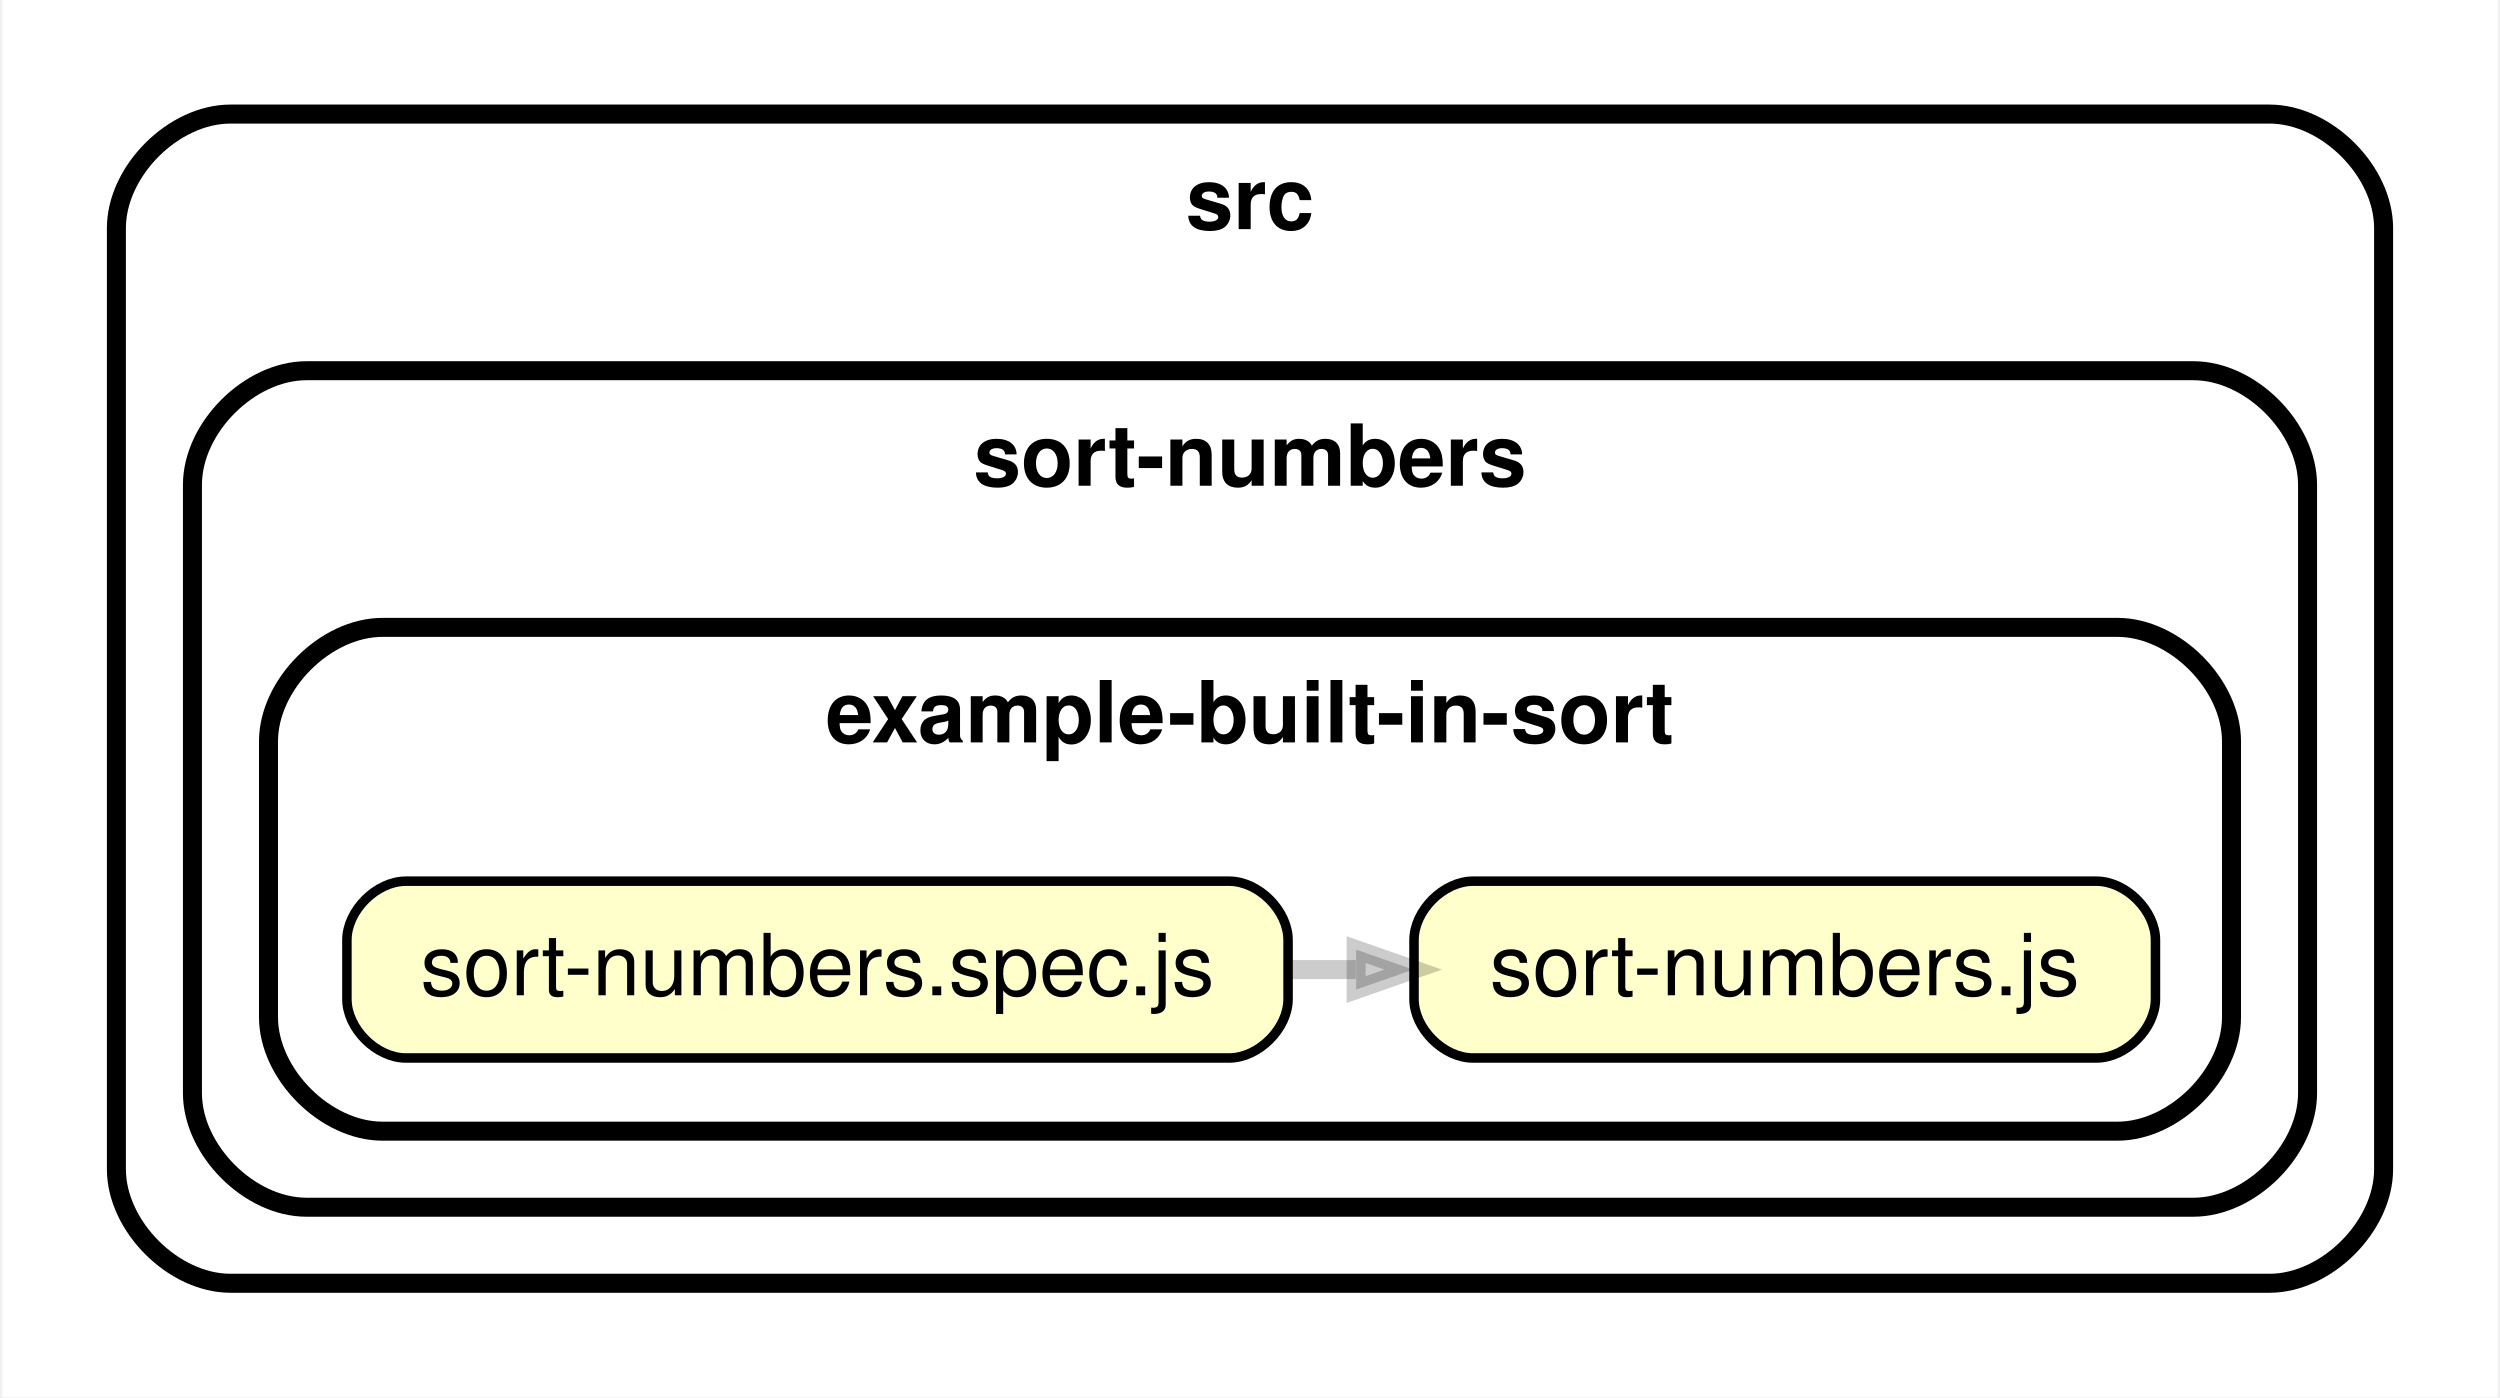
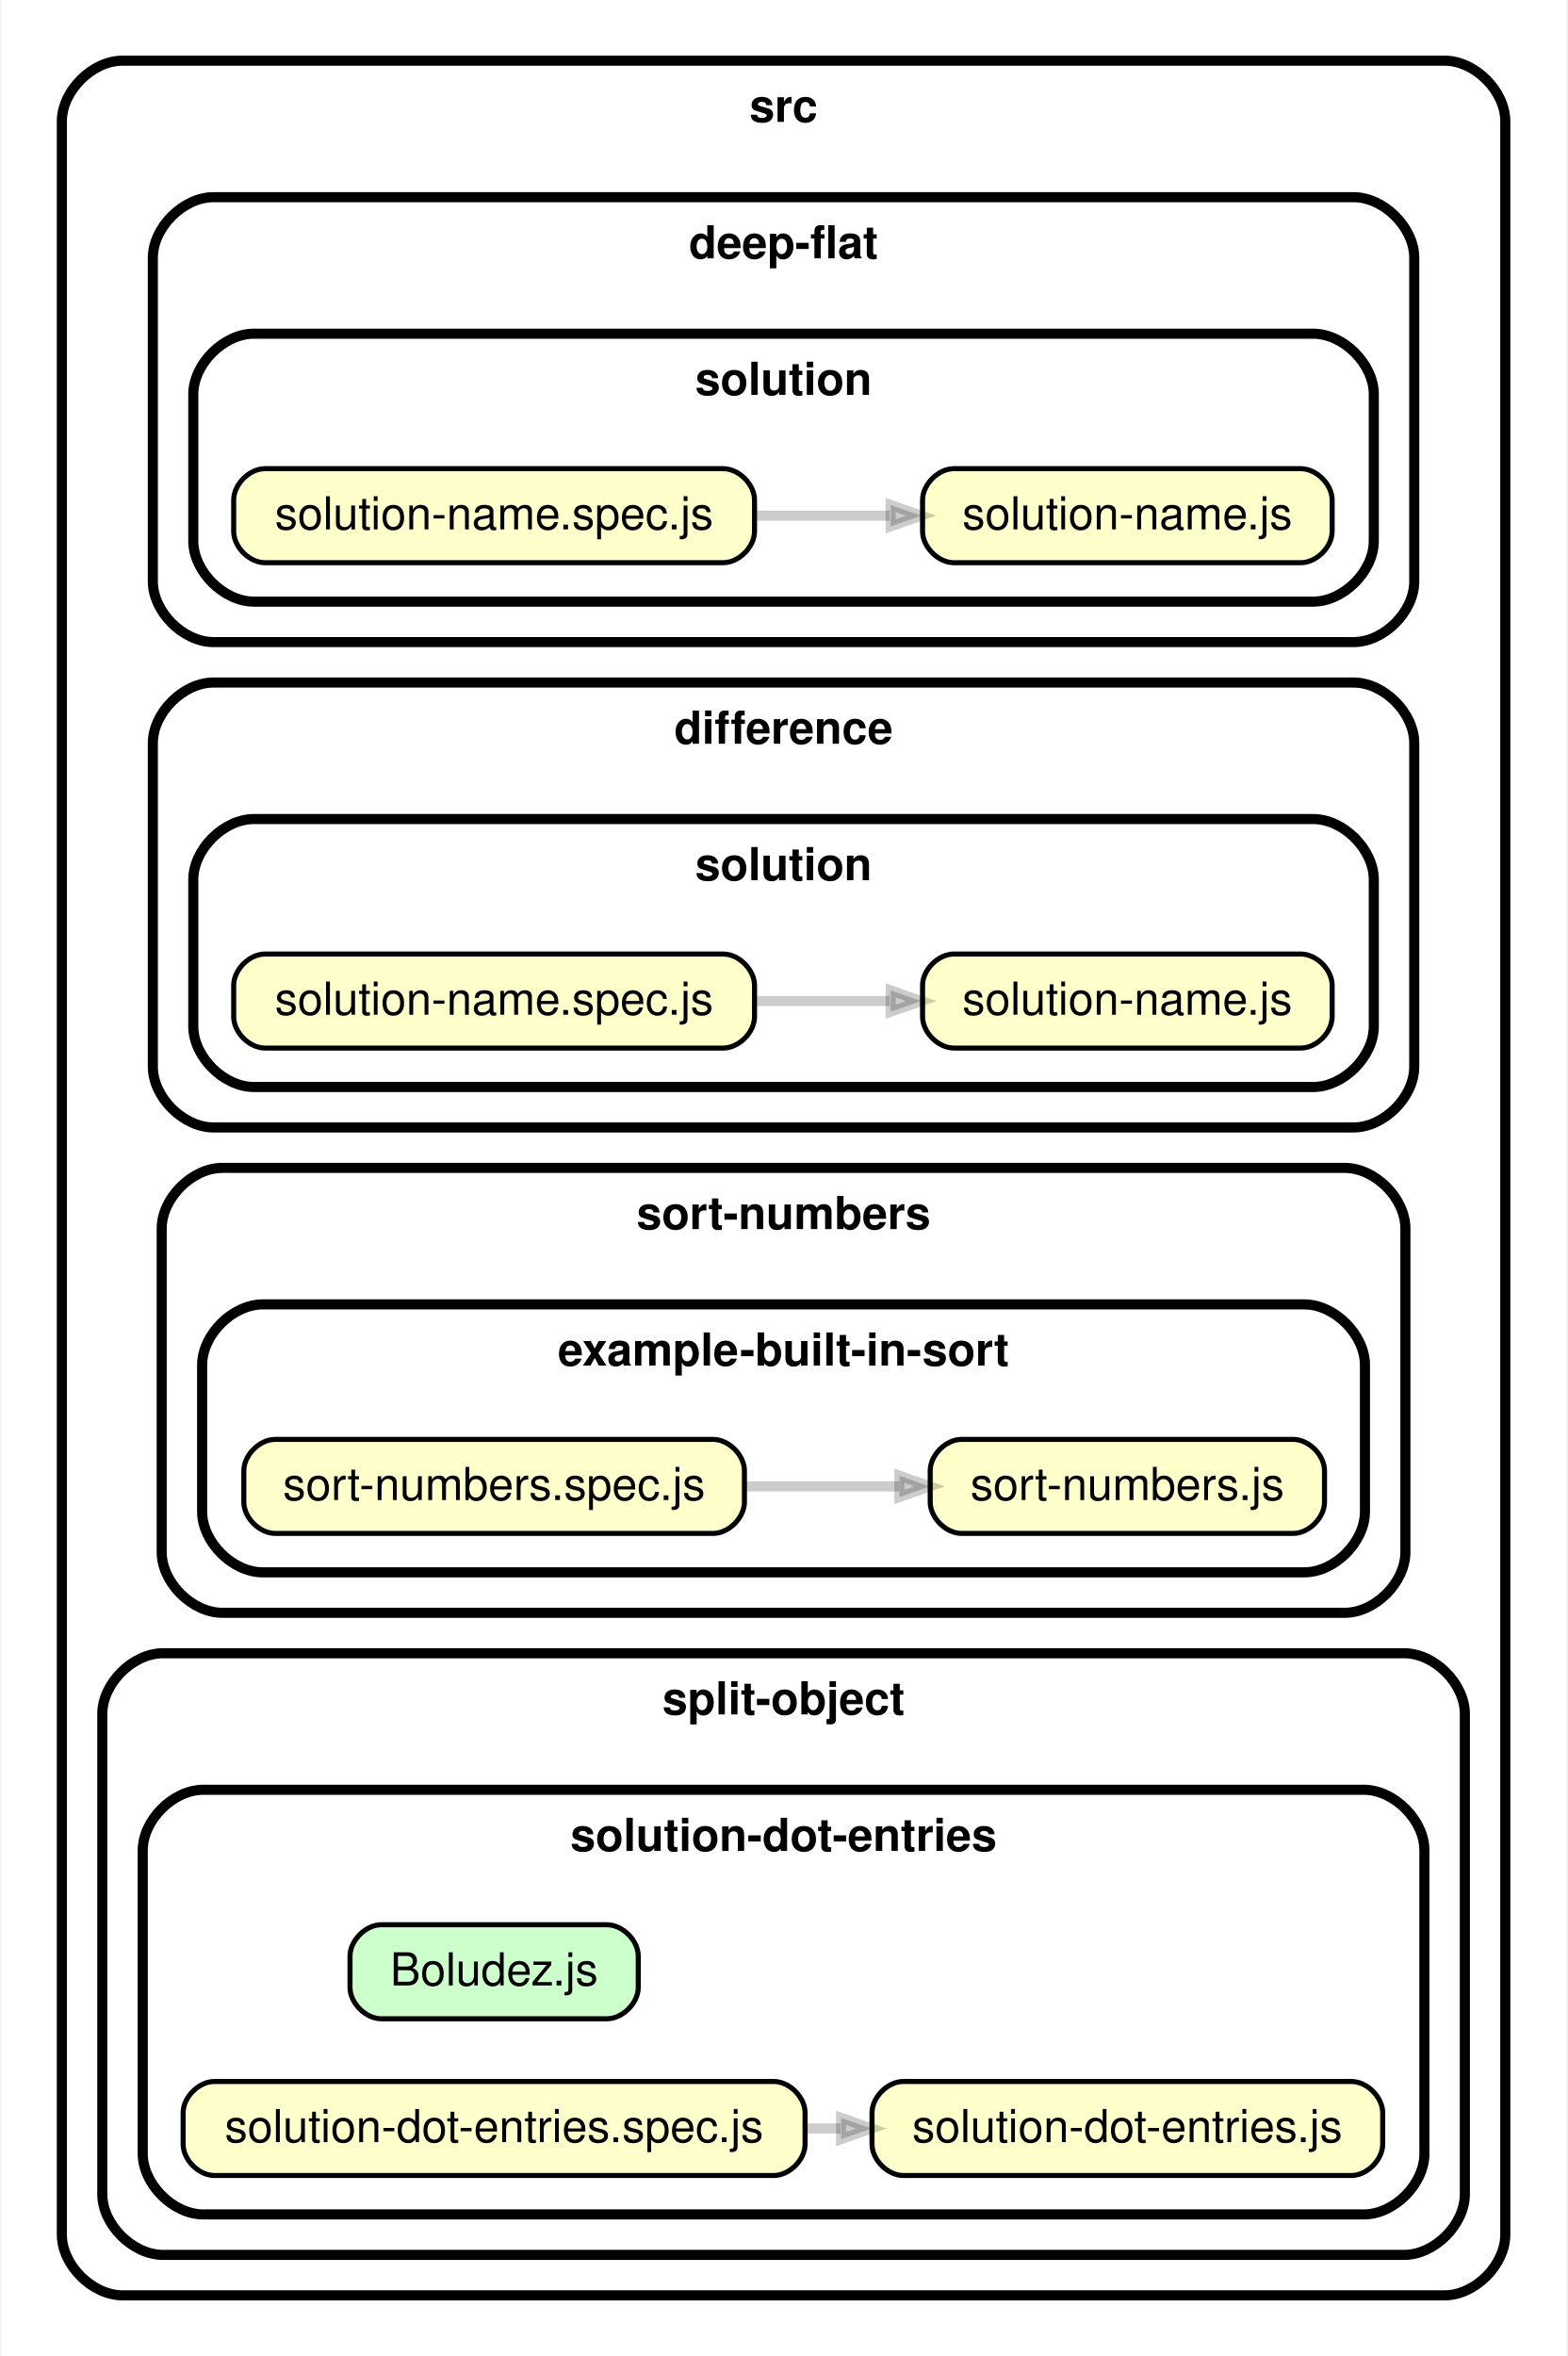
- <svg xmlns="http://www.w3.org/2000/svg" xmlns:xlink="http://www.w3.org/1999/xlink" width="263pt" height="147pt" viewBox="0.00 0.00 262.51 147.00">
-   <g id="graph0" class="graph" transform="scale(1 1) rotate(0) translate(4 143)">
-     <polygon fill="white" stroke="transparent" points="-4,4 -4,-143 258.51,-143 258.51,4 -4,4" />
+ <svg xmlns="http://www.w3.org/2000/svg" xmlns:xlink="http://www.w3.org/1999/xlink" width="310pt" height="466pt" viewBox="0.00 0.00 309.53 466.00">
+   <g id="graph0" class="graph" transform="scale(1 1) rotate(0) translate(4 462)">
+     <polygon fill="white" stroke="transparent" points="-4,4 -4,-462 305.53,-462 305.53,4 -4,4" />
    <g id="clust1" class="cluster">
-       <path fill="#ffffff" stroke="black" stroke-width="2" d="M20,-8C20,-8 234.51,-8 234.51,-8 240.51,-8 246.51,-14 246.51,-20 246.51,-20 246.51,-119 246.51,-119 246.51,-125 240.51,-131 234.51,-131 234.51,-131 20,-131 20,-131 14,-131 8,-125 8,-119 8,-119 8,-20 8,-20 8,-14 14,-8 20,-8" />
-       <text text-anchor="middle" x="127.25" y="-118.9" font-family="Helvetica,sans-Serif" font-weight="bold" font-size="9.00">src</text>
+       <path fill="#ffffff" stroke="black" stroke-width="2" d="M20,-8C20,-8 281.53,-8 281.53,-8 287.53,-8 293.53,-14 293.53,-20 293.53,-20 293.53,-438 293.53,-438 293.53,-444 287.53,-450 281.53,-450 281.53,-450 20,-450 20,-450 14,-450 8,-444 8,-438 8,-438 8,-20 8,-20 8,-14 14,-8 20,-8" />
+       <text text-anchor="middle" x="150.76" y="-437.9" font-family="Helvetica,sans-Serif" font-weight="bold" font-size="9.00">src</text>
    </g>
    <g id="clust2" class="cluster">
-       <path fill="#ffffff" stroke="black" stroke-width="2" d="M28,-16C28,-16 226.51,-16 226.51,-16 232.51,-16 238.51,-22 238.51,-28 238.51,-28 238.51,-92 238.51,-92 238.51,-98 232.51,-104 226.51,-104 226.51,-104 28,-104 28,-104 22,-104 16,-98 16,-92 16,-92 16,-28 16,-28 16,-22 22,-16 28,-16" />
-       <text text-anchor="middle" x="127.25" y="-91.9" font-family="Helvetica,sans-Serif" font-weight="bold" font-size="9.00">sort-numbers</text>
+       <path fill="#ffffff" stroke="black" stroke-width="2" d="M38,-335C38,-335 263.52,-335 263.52,-335 269.52,-335 275.52,-341 275.52,-347 275.52,-347 275.52,-411 275.52,-411 275.52,-417 269.52,-423 263.52,-423 263.52,-423 38,-423 38,-423 32,-423 26,-417 26,-411 26,-411 26,-347 26,-347 26,-341 32,-335 38,-335" />
+       <text text-anchor="middle" x="150.76" y="-410.9" font-family="Helvetica,sans-Serif" font-weight="bold" font-size="9.00">deep-flat</text>
    </g>
    <g id="clust3" class="cluster">
-       <path fill="#ffffff" stroke="black" stroke-width="2" d="M36,-24C36,-24 218.51,-24 218.51,-24 224.51,-24 230.51,-30 230.51,-36 230.51,-36 230.51,-65 230.51,-65 230.51,-71 224.51,-77 218.51,-77 218.51,-77 36,-77 36,-77 30,-77 24,-71 24,-65 24,-65 24,-36 24,-36 24,-30 30,-24 36,-24" />
-       <text text-anchor="middle" x="127.25" y="-64.9" font-family="Helvetica,sans-Serif" font-weight="bold" font-size="9.00">example-built-in-sort</text>
+       <path fill="#ffffff" stroke="black" stroke-width="2" d="M46,-343C46,-343 255.52,-343 255.52,-343 261.52,-343 267.52,-349 267.52,-355 267.52,-355 267.52,-384 267.52,-384 267.52,-390 261.52,-396 255.52,-396 255.52,-396 46,-396 46,-396 40,-396 34,-390 34,-384 34,-384 34,-355 34,-355 34,-349 40,-343 46,-343" />
+       <text text-anchor="middle" x="150.76" y="-383.9" font-family="Helvetica,sans-Serif" font-weight="bold" font-size="9.00">solution</text>
+     </g>
+     <g id="clust4" class="cluster">
+       <path fill="#ffffff" stroke="black" stroke-width="2" d="M38,-239C38,-239 263.52,-239 263.52,-239 269.52,-239 275.52,-245 275.52,-251 275.52,-251 275.52,-315 275.52,-315 275.52,-321 269.52,-327 263.52,-327 263.52,-327 38,-327 38,-327 32,-327 26,-321 26,-315 26,-315 26,-251 26,-251 26,-245 32,-239 38,-239" />
+       <text text-anchor="middle" x="150.76" y="-314.9" font-family="Helvetica,sans-Serif" font-weight="bold" font-size="9.00">difference</text>
+     </g>
+     <g id="clust5" class="cluster">
+       <path fill="#ffffff" stroke="black" stroke-width="2" d="M46,-247C46,-247 255.52,-247 255.52,-247 261.52,-247 267.52,-253 267.52,-259 267.52,-259 267.52,-288 267.52,-288 267.52,-294 261.52,-300 255.52,-300 255.52,-300 46,-300 46,-300 40,-300 34,-294 34,-288 34,-288 34,-259 34,-259 34,-253 40,-247 46,-247" />
+       <text text-anchor="middle" x="150.76" y="-287.9" font-family="Helvetica,sans-Serif" font-weight="bold" font-size="9.00">solution</text>
+     </g>
+     <g id="clust6" class="cluster">
+       <path fill="#ffffff" stroke="black" stroke-width="2" d="M39.75,-143C39.75,-143 261.77,-143 261.77,-143 267.77,-143 273.77,-149 273.77,-155 273.77,-155 273.77,-219 273.77,-219 273.77,-225 267.77,-231 261.77,-231 261.77,-231 39.75,-231 39.75,-231 33.75,-231 27.75,-225 27.75,-219 27.75,-219 27.75,-155 27.75,-155 27.75,-149 33.75,-143 39.75,-143" />
+       <text text-anchor="middle" x="150.76" y="-218.9" font-family="Helvetica,sans-Serif" font-weight="bold" font-size="9.00">sort-numbers</text>
+     </g>
+     <g id="clust7" class="cluster">
+       <path fill="#ffffff" stroke="black" stroke-width="2" d="M47.75,-151C47.75,-151 253.77,-151 253.77,-151 259.77,-151 265.77,-157 265.77,-163 265.77,-163 265.77,-192 265.77,-192 265.77,-198 259.77,-204 253.77,-204 253.77,-204 47.75,-204 47.75,-204 41.75,-204 35.75,-198 35.75,-192 35.75,-192 35.75,-163 35.75,-163 35.75,-157 41.75,-151 47.75,-151" />
+       <text text-anchor="middle" x="150.76" y="-191.9" font-family="Helvetica,sans-Serif" font-weight="bold" font-size="9.00">example-built-in-sort</text>
+     </g>
+     <g id="clust8" class="cluster">
+       <path fill="#ffffff" stroke="black" stroke-width="2" d="M28,-16C28,-16 273.53,-16 273.53,-16 279.53,-16 285.53,-22 285.53,-28 285.53,-28 285.53,-123 285.53,-123 285.53,-129 279.53,-135 273.53,-135 273.53,-135 28,-135 28,-135 22,-135 16,-129 16,-123 16,-123 16,-28 16,-28 16,-22 22,-16 28,-16" />
+       <text text-anchor="middle" x="150.76" y="-122.9" font-family="Helvetica,sans-Serif" font-weight="bold" font-size="9.00">split-object</text>
+     </g>
+     <g id="clust9" class="cluster">
+       <path fill="#ffffff" stroke="black" stroke-width="2" d="M36,-24C36,-24 265.53,-24 265.53,-24 271.53,-24 277.53,-30 277.53,-36 277.53,-36 277.53,-96 277.53,-96 277.53,-102 271.53,-108 265.53,-108 265.53,-108 36,-108 36,-108 30,-108 24,-102 24,-96 24,-96 24,-36 24,-36 24,-30 30,-24 36,-24" />
+       <text text-anchor="middle" x="150.76" y="-95.9" font-family="Helvetica,sans-Serif" font-weight="bold" font-size="9.00">solution-dot-entries</text>
    </g>
    <g id="node1" class="node">
      <g id="a_node1">
-         <a xlink:href="../src/sort-numbers/example-built-in-sort/sort-numbers.js" xlink:title="sort-numbers.js">
-           <path fill="#ffffcc" stroke="black" d="M216.3,-50.3C216.3,-50.3 150.71,-50.3 150.71,-50.3 147.61,-50.3 144.51,-47.2 144.51,-44.1 144.51,-44.1 144.51,-37.9 144.51,-37.9 144.51,-34.8 147.61,-31.7 150.71,-31.7 150.71,-31.7 216.3,-31.7 216.3,-31.7 219.4,-31.7 222.51,-34.8 222.51,-37.9 222.51,-37.9 222.51,-44.1 222.51,-44.1 222.51,-47.2 219.4,-50.3 216.3,-50.3" />
-           <text text-anchor="middle" x="183.51" y="-38.3" font-family="Helvetica,sans-Serif" font-size="9.00">sort-numbers.js</text>
+         <a xlink:href="../src/deep-flat/solution/solution-name.js" xlink:title="solution-name.js">
+           <path fill="#ffffcc" stroke="black" d="M253.08,-369.3C253.08,-369.3 184.46,-369.3 184.46,-369.3 181.36,-369.3 178.26,-366.2 178.26,-363.1 178.26,-363.1 178.26,-356.9 178.26,-356.9 178.26,-353.8 181.36,-350.7 184.46,-350.7 184.46,-350.7 253.08,-350.7 253.08,-350.7 256.18,-350.7 259.28,-353.8 259.28,-356.9 259.28,-356.9 259.28,-363.1 259.28,-363.1 259.28,-366.2 256.18,-369.3 253.08,-369.3" />
+           <text text-anchor="middle" x="218.77" y="-357.3" font-family="Helvetica,sans-Serif" font-size="9.00">solution-name.js</text>
        </a>
      </g>
    </g>
    <g id="node2" class="node">
      <g id="a_node2">
-         <a xlink:href="../src/sort-numbers/example-built-in-sort/sort-numbers.spec.js" xlink:title="sort-numbers.spec.js">
-           <path fill="#ffffcc" stroke="black" d="M125.06,-50.3C125.06,-50.3 38.45,-50.3 38.45,-50.3 35.35,-50.3 32.25,-47.2 32.25,-44.1 32.25,-44.1 32.25,-37.9 32.25,-37.9 32.25,-34.8 35.35,-31.7 38.45,-31.7 38.45,-31.7 125.06,-31.7 125.06,-31.7 128.16,-31.7 131.26,-34.8 131.26,-37.9 131.26,-37.9 131.26,-44.1 131.26,-44.1 131.26,-47.2 128.16,-50.3 125.06,-50.3" />
-           <text text-anchor="middle" x="81.75" y="-38.3" font-family="Helvetica,sans-Serif" font-size="9.00">sort-numbers.spec.js</text>
+         <a xlink:href="../src/deep-flat/solution/solution-name.spec.js" xlink:title="solution-name.spec.js">
+           <path fill="#ffffcc" stroke="black" d="M138.82,-369.3C138.82,-369.3 48.19,-369.3 48.19,-369.3 45.09,-369.3 41.99,-366.2 41.99,-363.1 41.99,-363.1 41.99,-356.9 41.99,-356.9 41.99,-353.8 45.09,-350.7 48.19,-350.7 48.19,-350.7 138.82,-350.7 138.82,-350.7 141.92,-350.7 145.02,-353.8 145.02,-356.9 145.02,-356.9 145.02,-363.1 145.02,-363.1 145.02,-366.2 141.92,-369.3 138.82,-369.3" />
+           <text text-anchor="middle" x="93.51" y="-357.3" font-family="Helvetica,sans-Serif" font-size="9.00">solution-name.spec.js</text>
        </a>
      </g>
    </g>
    <g id="edge1" class="edge">
-       <path fill="none" stroke="#000000" stroke-width="2" stroke-opacity="0.2" d="M131.46,-41C133.77,-41 136.09,-41 138.39,-41" />
-       <polygon fill="#000000" fill-opacity="0.2" stroke="#000000" stroke-width="2" stroke-opacity="0.2" points="138.42,-43.1 144.42,-41 138.42,-38.9 138.42,-43.1" />
+       <path fill="none" stroke="#000000" stroke-width="2" stroke-opacity="0.2" d="M145.36,-360C154.11,-360 163.16,-360 171.77,-360" />
+       <polygon fill="#000000" fill-opacity="0.2" stroke="#000000" stroke-width="2" stroke-opacity="0.2" points="171.96,-362.1 177.96,-360 171.96,-357.9 171.96,-362.1" />
+     </g>
+     <g id="node3" class="node">
+       <g id="a_node3">
+         <a xlink:href="../src/difference/solution/solution-name.js" xlink:title="solution-name.js">
+           <path fill="#ffffcc" stroke="black" d="M253.08,-273.3C253.08,-273.3 184.46,-273.3 184.46,-273.3 181.36,-273.3 178.26,-270.2 178.26,-267.1 178.26,-267.1 178.26,-260.9 178.26,-260.9 178.26,-257.8 181.36,-254.7 184.46,-254.7 184.46,-254.7 253.08,-254.7 253.08,-254.7 256.18,-254.7 259.28,-257.8 259.28,-260.9 259.28,-260.9 259.28,-267.1 259.28,-267.1 259.28,-270.2 256.18,-273.3 253.08,-273.3" />
+           <text text-anchor="middle" x="218.77" y="-261.3" font-family="Helvetica,sans-Serif" font-size="9.00">solution-name.js</text>
+         </a>
+       </g>
+     </g>
+     <g id="node4" class="node">
+       <g id="a_node4">
+         <a xlink:href="../src/difference/solution/solution-name.spec.js" xlink:title="solution-name.spec.js">
+           <path fill="#ffffcc" stroke="black" d="M138.82,-273.3C138.82,-273.3 48.19,-273.3 48.19,-273.3 45.09,-273.3 41.99,-270.2 41.99,-267.1 41.99,-267.1 41.99,-260.9 41.99,-260.9 41.99,-257.8 45.09,-254.7 48.19,-254.7 48.19,-254.7 138.82,-254.7 138.82,-254.7 141.92,-254.7 145.02,-257.8 145.02,-260.9 145.02,-260.9 145.02,-267.1 145.02,-267.1 145.02,-270.2 141.92,-273.3 138.82,-273.3" />
+           <text text-anchor="middle" x="93.51" y="-261.3" font-family="Helvetica,sans-Serif" font-size="9.00">solution-name.spec.js</text>
+         </a>
+       </g>
+     </g>
+     <g id="edge2" class="edge">
+       <path fill="none" stroke="#000000" stroke-width="2" stroke-opacity="0.2" d="M145.36,-264C154.11,-264 163.16,-264 171.77,-264" />
+       <polygon fill="#000000" fill-opacity="0.2" stroke="#000000" stroke-width="2" stroke-opacity="0.2" points="171.96,-266.1 177.96,-264 171.96,-261.9 171.96,-266.1" />
+     </g>
+     <g id="node5" class="node">
+       <g id="a_node5">
+         <a xlink:href="../src/sort-numbers/example-built-in-sort/sort-numbers.js" xlink:title="sort-numbers.js">
+           <path fill="#ffffcc" stroke="black" d="M251.57,-177.3C251.57,-177.3 185.97,-177.3 185.97,-177.3 182.87,-177.3 179.77,-174.2 179.77,-171.1 179.77,-171.1 179.77,-164.9 179.77,-164.9 179.77,-161.8 182.87,-158.7 185.97,-158.7 185.97,-158.7 251.57,-158.7 251.57,-158.7 254.67,-158.7 257.77,-161.8 257.77,-164.9 257.77,-164.9 257.77,-171.1 257.77,-171.1 257.77,-174.2 254.67,-177.3 251.57,-177.3" />
+           <text text-anchor="middle" x="218.77" y="-165.3" font-family="Helvetica,sans-Serif" font-size="9.00">sort-numbers.js</text>
+         </a>
+       </g>
+     </g>
+     <g id="node6" class="node">
+       <g id="a_node6">
+         <a xlink:href="../src/sort-numbers/example-built-in-sort/sort-numbers.spec.js" xlink:title="sort-numbers.spec.js">
+           <path fill="#ffffcc" stroke="black" d="M136.82,-177.3C136.82,-177.3 50.2,-177.3 50.2,-177.3 47.1,-177.3 44,-174.2 44,-171.1 44,-171.1 44,-164.9 44,-164.9 44,-161.8 47.1,-158.7 50.2,-158.7 50.2,-158.7 136.82,-158.7 136.82,-158.7 139.92,-158.7 143.02,-161.8 143.02,-164.9 143.02,-164.9 143.02,-171.1 143.02,-171.1 143.02,-174.2 139.92,-177.3 136.82,-177.3" />
+           <text text-anchor="middle" x="93.51" y="-165.3" font-family="Helvetica,sans-Serif" font-size="9.00">sort-numbers.spec.js</text>
+         </a>
+       </g>
+     </g>
+     <g id="edge3" class="edge">
+       <path fill="none" stroke="#000000" stroke-width="2" stroke-opacity="0.2" d="M143.22,-168C153.26,-168 163.76,-168 173.62,-168" />
+       <polygon fill="#000000" fill-opacity="0.2" stroke="#000000" stroke-width="2" stroke-opacity="0.2" points="173.67,-170.1 179.67,-168 173.67,-165.9 173.67,-170.1" />
+     </g>
+     <g id="node7" class="node">
+       <g id="a_node7">
+         <a xlink:href="../src/split-object/solution-dot-entries/Boludez.js" xlink:title="Boludez.js">
+           <path fill="#ccffcc" stroke="black" d="M115.82,-81.3C115.82,-81.3 71.2,-81.3 71.2,-81.3 68.1,-81.3 65,-78.2 65,-75.1 65,-75.1 65,-68.9 65,-68.9 65,-65.8 68.1,-62.7 71.2,-62.7 71.2,-62.7 115.82,-62.7 115.82,-62.7 118.92,-62.7 122.02,-65.8 122.02,-68.9 122.02,-68.9 122.02,-75.1 122.02,-75.1 122.02,-78.2 118.92,-81.3 115.82,-81.3" />
+           <text text-anchor="middle" x="93.51" y="-69.3" font-family="Helvetica,sans-Serif" font-size="9.00">Boludez.js</text>
+         </a>
+       </g>
+     </g>
+     <g id="node8" class="node">
+       <g id="a_node8">
+         <a xlink:href="../src/split-object/solution-dot-entries/solution-dot-entries.js" xlink:title="solution-dot-entries.js">
+           <path fill="#ffffcc" stroke="black" d="M263.08,-50.3C263.08,-50.3 174.46,-50.3 174.46,-50.3 171.36,-50.3 168.26,-47.2 168.26,-44.1 168.26,-44.1 168.26,-37.9 168.26,-37.9 168.26,-34.8 171.36,-31.7 174.46,-31.7 174.46,-31.7 263.08,-31.7 263.08,-31.7 266.18,-31.7 269.28,-34.8 269.28,-37.9 269.28,-37.9 269.28,-44.1 269.28,-44.1 269.28,-47.2 266.18,-50.3 263.08,-50.3" />
+           <text text-anchor="middle" x="218.77" y="-38.3" font-family="Helvetica,sans-Serif" font-size="9.00">solution-dot-entries.js</text>
+         </a>
+       </g>
+     </g>
+     <g id="node9" class="node">
+       <g id="a_node9">
+         <a xlink:href="../src/split-object/solution-dot-entries/solution-dot-entries.spec.js" xlink:title="solution-dot-entries.spec.js">
+           <path fill="#ffffcc" stroke="black" d="M148.82,-50.3C148.82,-50.3 38.19,-50.3 38.19,-50.3 35.09,-50.3 31.99,-47.2 31.99,-44.1 31.99,-44.1 31.99,-37.9 31.99,-37.9 31.99,-34.8 35.09,-31.7 38.19,-31.7 38.19,-31.7 148.82,-31.7 148.82,-31.7 151.92,-31.7 155.02,-34.8 155.02,-37.9 155.02,-37.9 155.02,-44.1 155.02,-44.1 155.02,-47.2 151.92,-50.3 148.82,-50.3" />
+           <text text-anchor="middle" x="93.51" y="-38.3" font-family="Helvetica,sans-Serif" font-size="9.00">solution-dot-entries.spec.js</text>
+         </a>
+       </g>
+     </g>
+     <g id="edge4" class="edge">
+       <path fill="none" stroke="#000000" stroke-width="2" stroke-opacity="0.2" d="M155.06,-41C157.38,-41 159.72,-41 162.04,-41" />
+       <polygon fill="#000000" fill-opacity="0.2" stroke="#000000" stroke-width="2" stroke-opacity="0.2" points="162.14,-43.1 168.14,-41 162.14,-38.9 162.14,-43.1" />
    </g>
  </g>
</svg>
